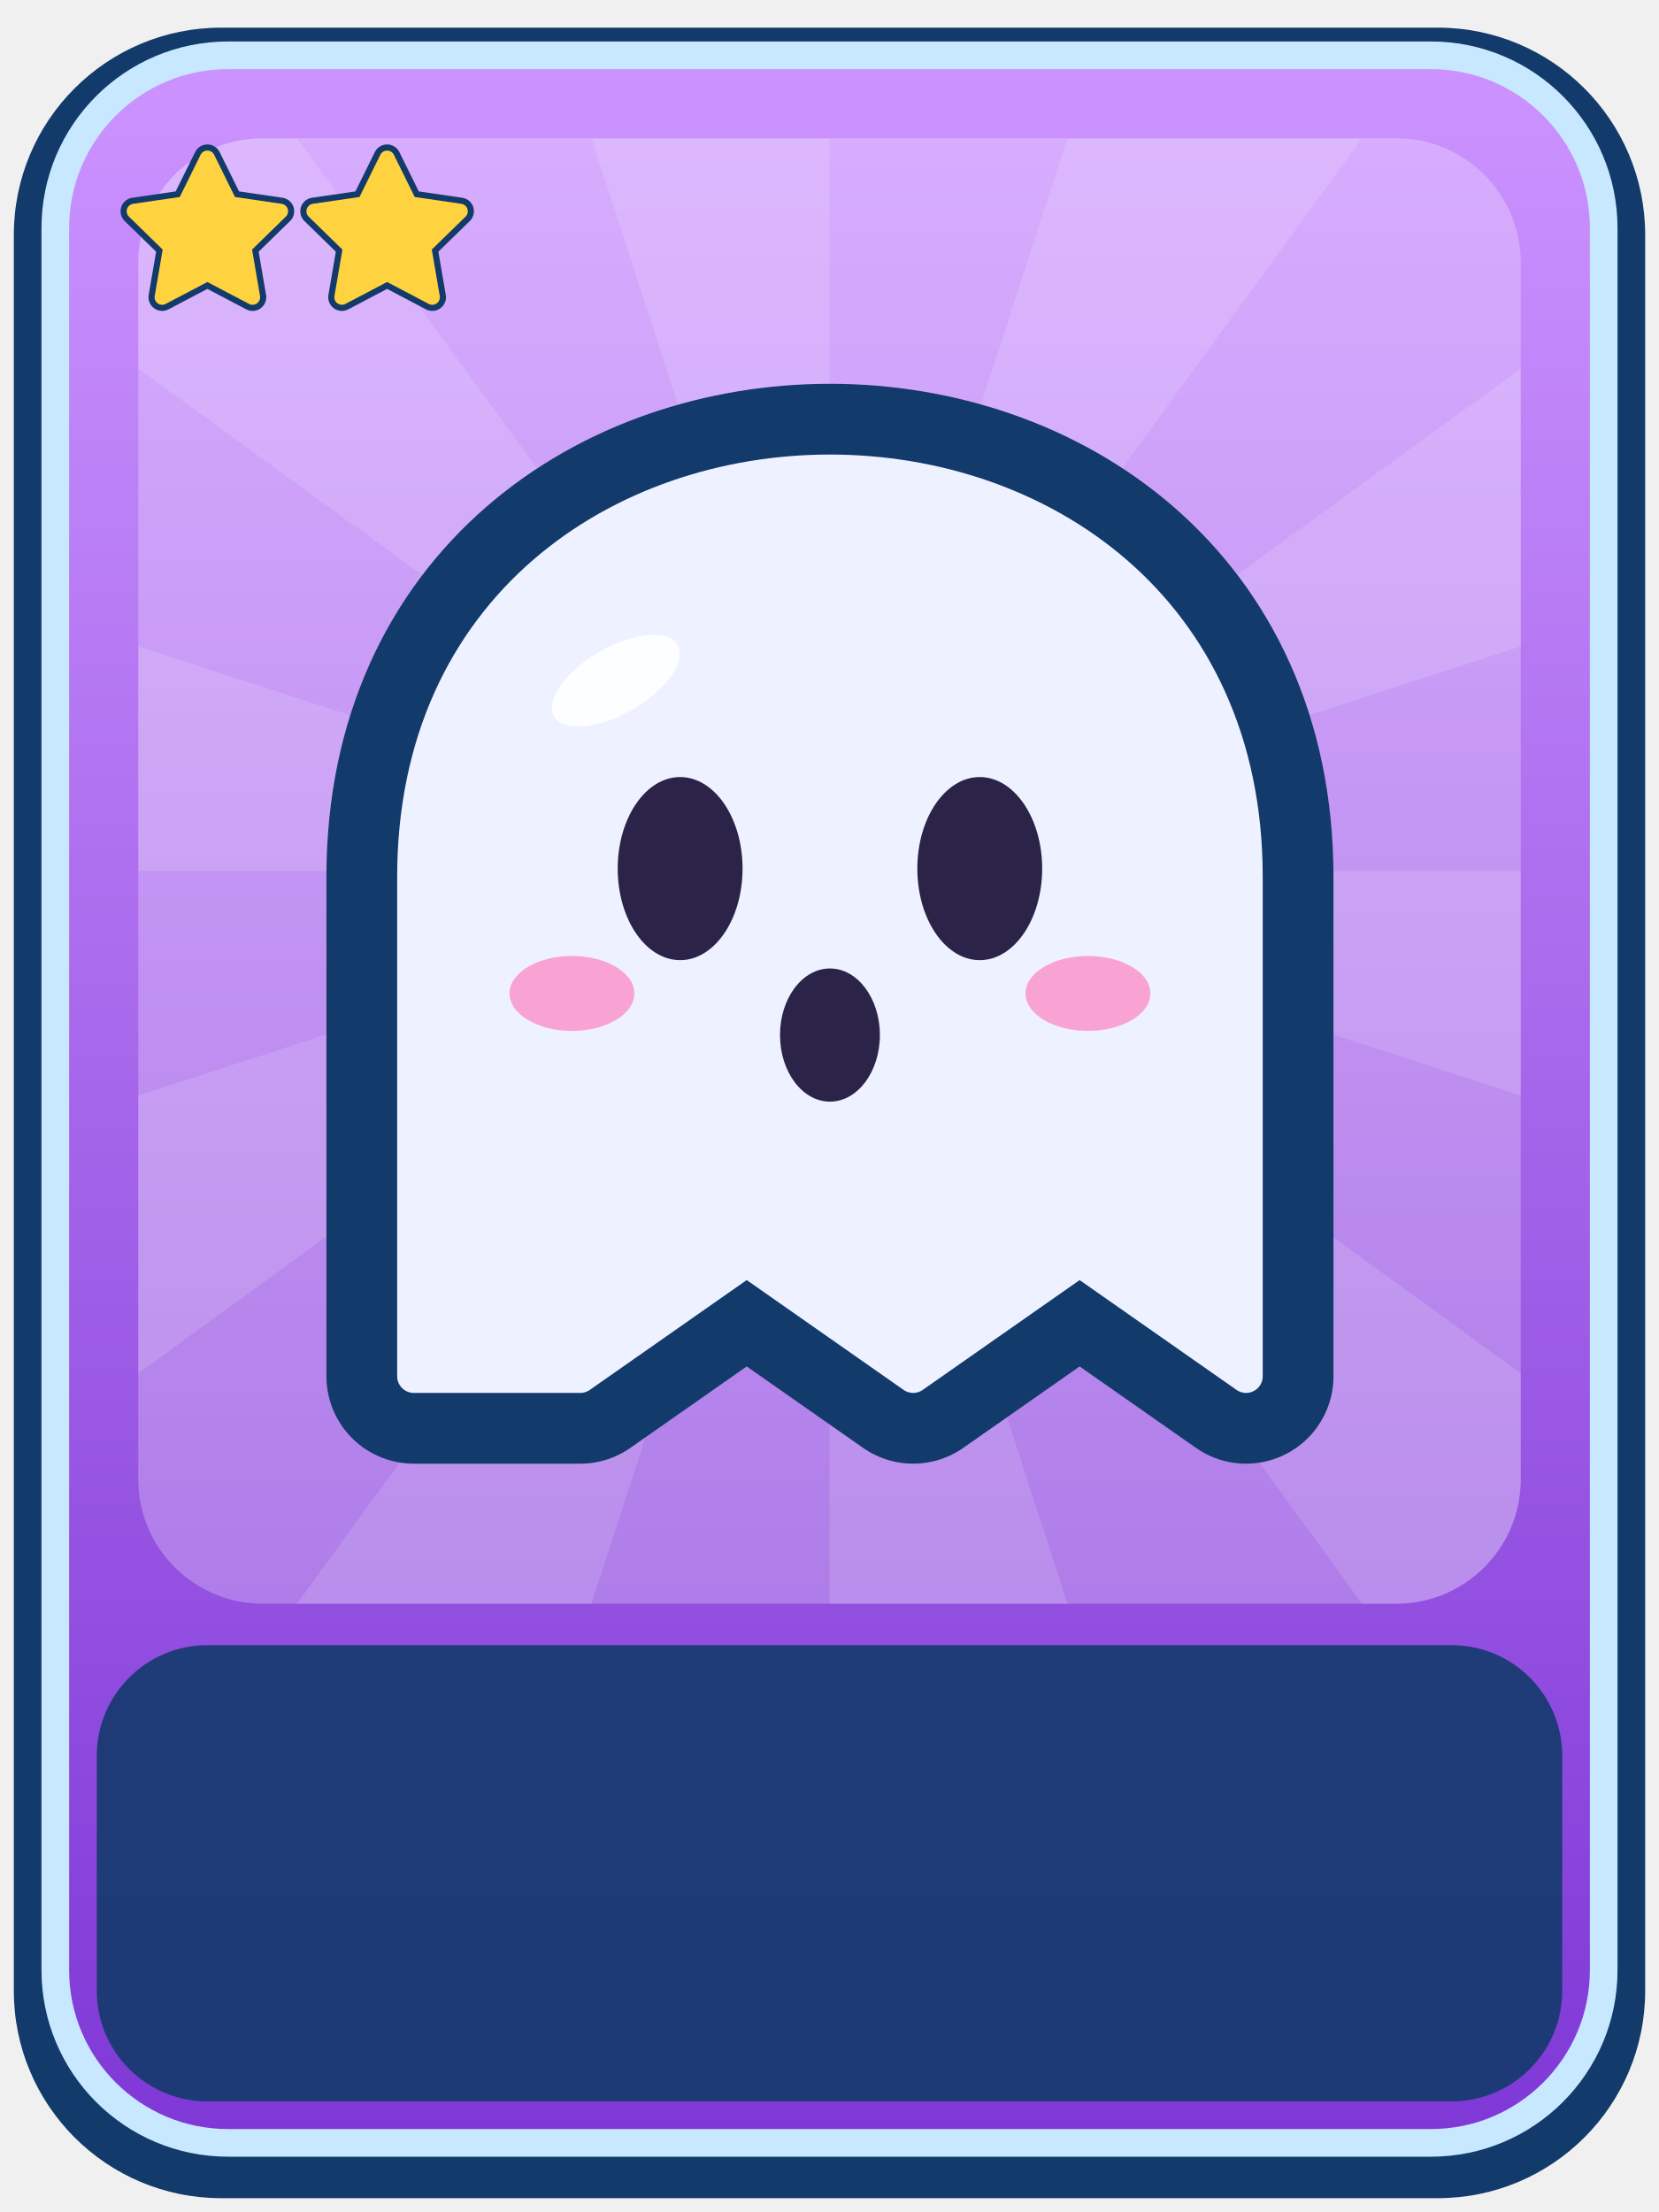
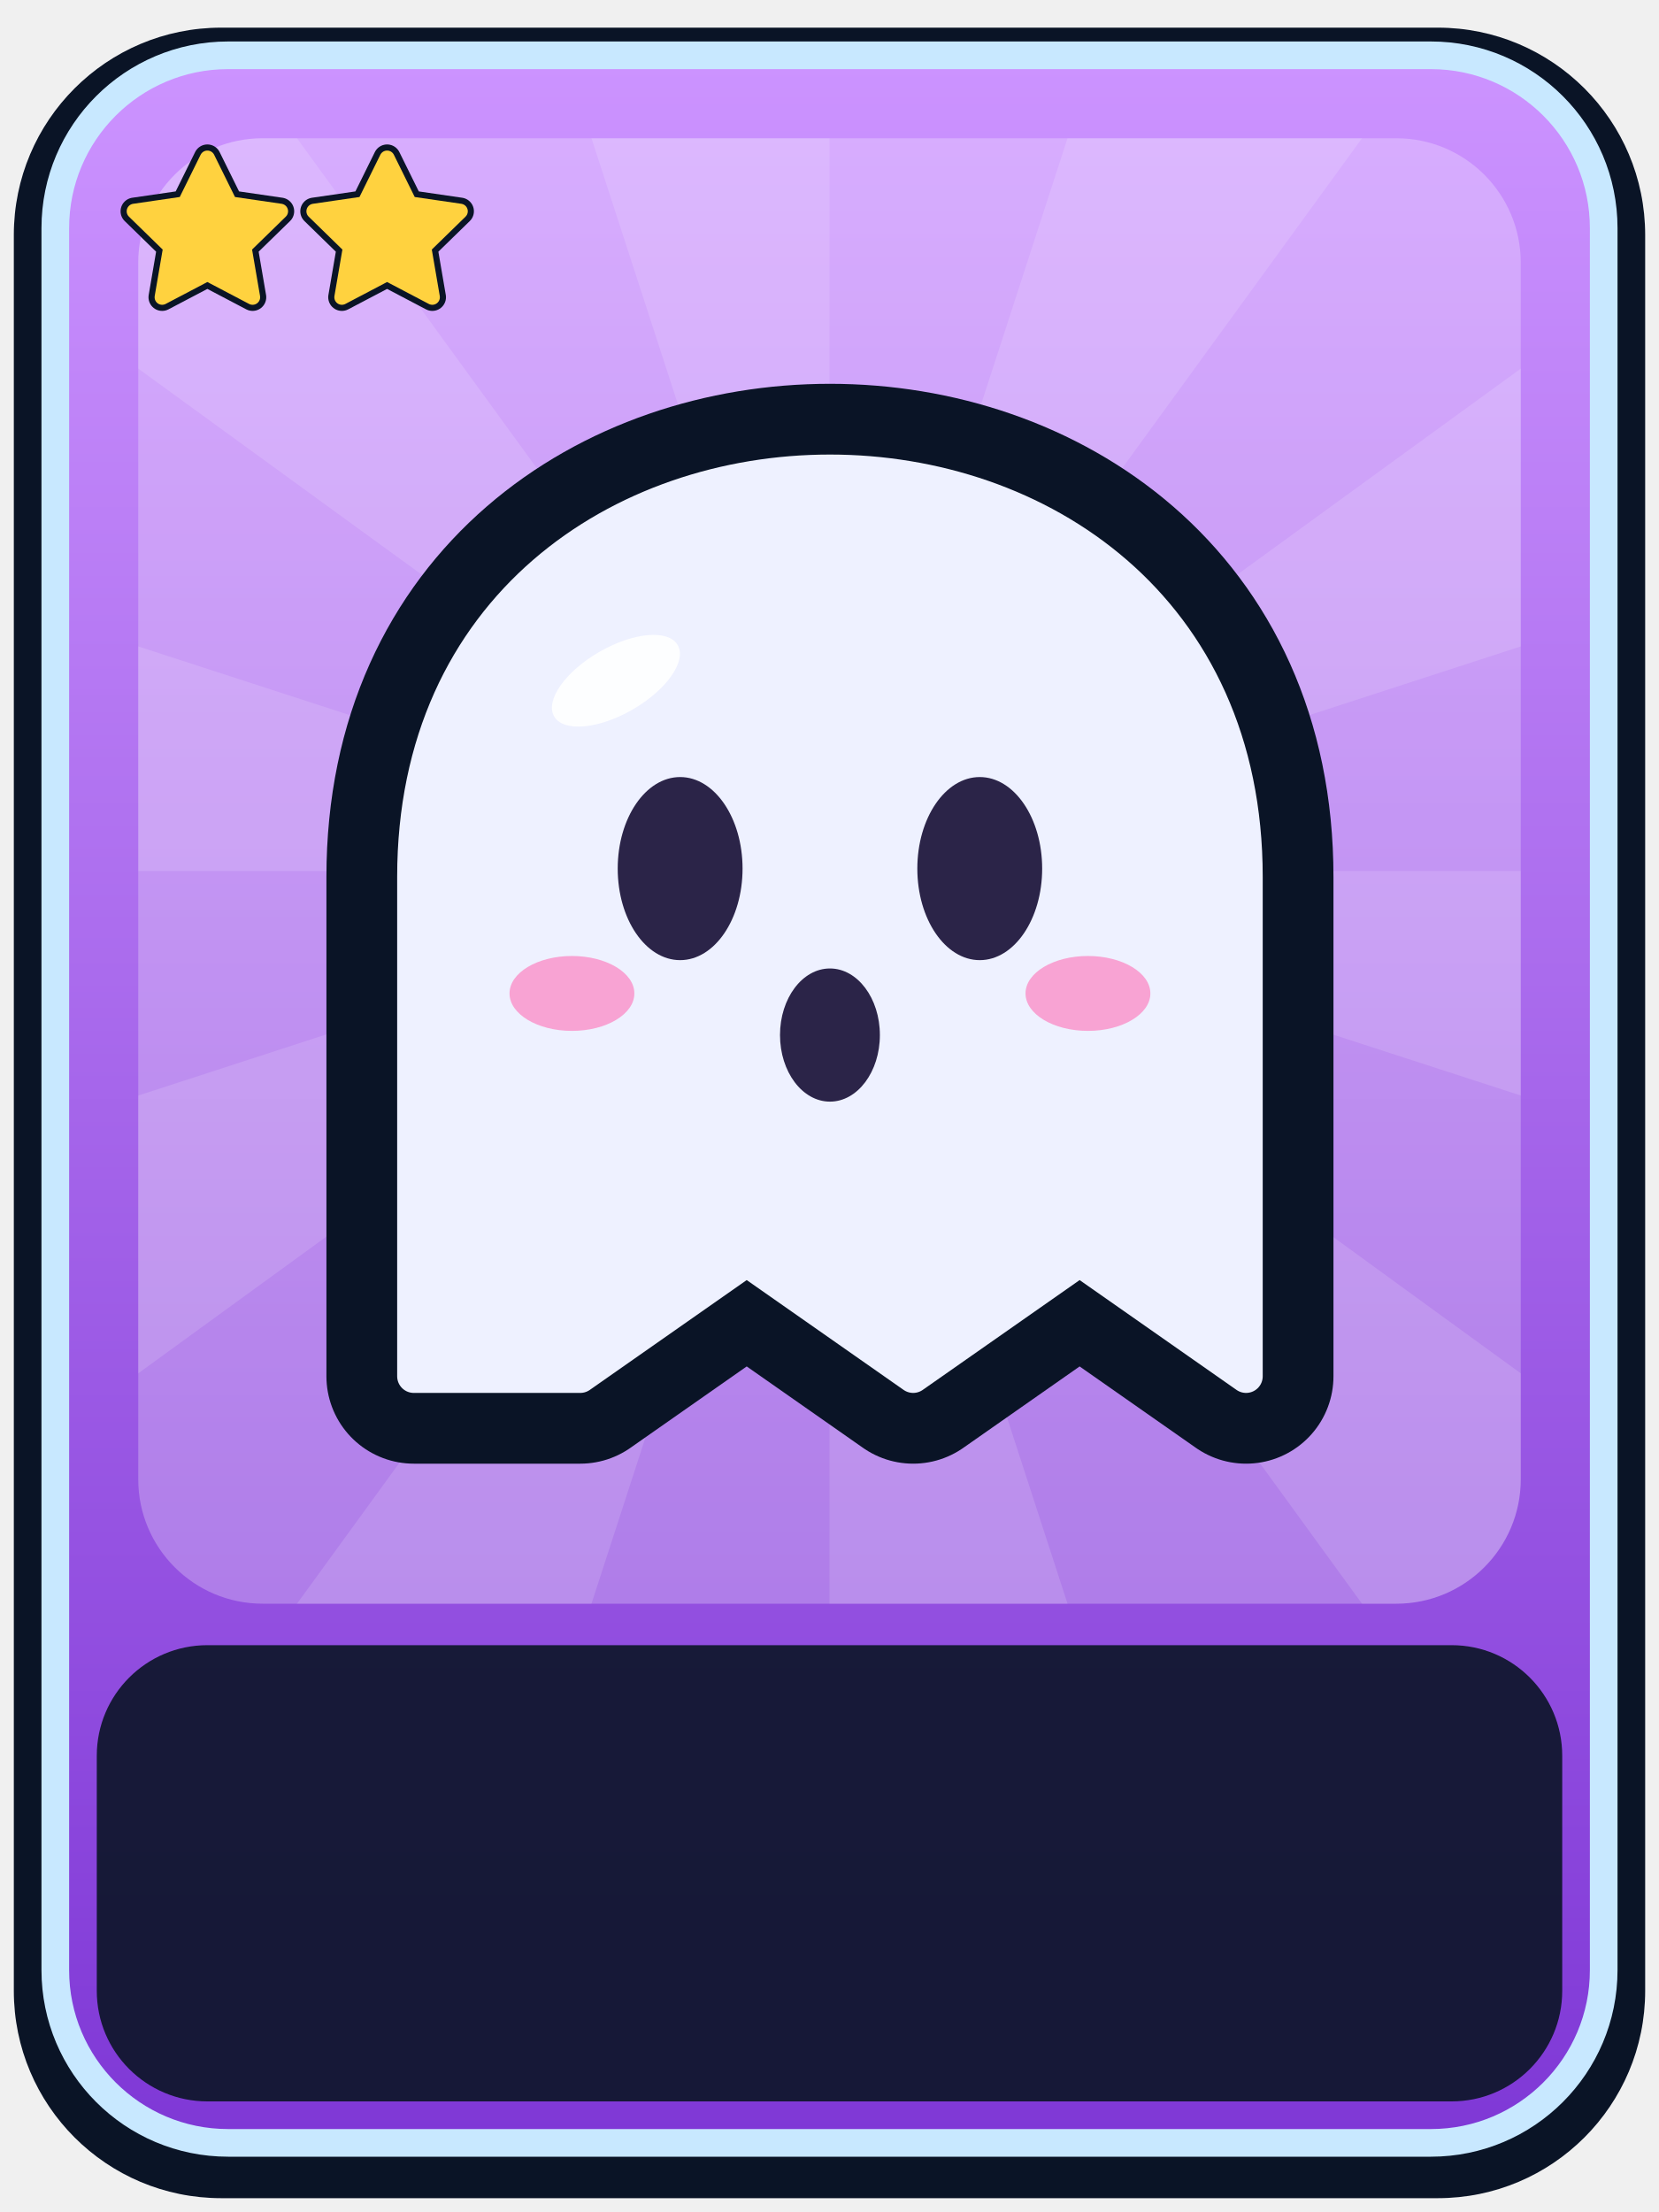
<svg xmlns="http://www.w3.org/2000/svg" width="240" height="320" viewBox="0 0 240 320">
  <defs>
    <linearGradient id="g" x1="0" y1="0" x2="0" y2="1">
      <stop offset="0" stop-color="#cc93ff" />
      <stop offset="1" stop-color="#7f38d6" />
    </linearGradient>
    <clipPath id="p">
      <rect x="20" y="20" width="200" height="212" rx="18" />
    </clipPath>
  </defs>
-   <rect x="2" y="4" width="236" height="314" rx="30" fill="#123a6b" />
+   <rect x="2" y="4" width="236" height="314" rx="30" fill="#0a1426" />
  <rect x="8" y="8" width="224" height="302" rx="25" fill="url(#g)" stroke="#c8e8ff" stroke-width="4" />
  <rect x="20" y="20" width="200" height="212" rx="18" fill="#ffffff" opacity="0.26" />
  <g clip-path="url(#p)">
    <polygon points="120,126 310.0,126.0 300.7,184.7" fill="#ffffff" opacity="0.13" />
    <polygon points="120,126 273.7,237.7 231.7,279.7" fill="#ffffff" opacity="0.13" />
    <polygon points="120,126 178.7,306.7 120.0,316.0" fill="#ffffff" opacity="0.13" />
    <polygon points="120,126 61.3,306.7 8.3,279.7" fill="#ffffff" opacity="0.13" />
    <polygon points="120,126 -33.7,237.7 -60.7,184.7" fill="#ffffff" opacity="0.13" />
    <polygon points="120,126 -70.0,126.0 -60.7,67.3" fill="#ffffff" opacity="0.13" />
    <polygon points="120,126 -33.7,14.3 8.3,-27.7" fill="#ffffff" opacity="0.13" />
    <polygon points="120,126 61.3,-54.7 120.0,-64.0" fill="#ffffff" opacity="0.13" />
    <polygon points="120,126 178.7,-54.7 231.7,-27.7" fill="#ffffff" opacity="0.13" />
    <polygon points="120,126 273.7,14.3 300.7,67.3" fill="#ffffff" opacity="0.13" />
  </g>
  <g transform="translate(32 40) scale(0.344)">
    <g transform="translate(256 270) scale(1.75)">
-       <path d="M-100 110 L-100 -10 C-100 -140 100 -140 100 -10 L100 110 L60 82 L20 110 L-20 82 L-60 110 Z" fill="#123a6b" stroke="#123a6b" stroke-width="42" stroke-linejoin="round" stroke-linecap="round" />
+       <path d="M-100 110 L-100 -10 C-100 -140 100 -140 100 -10 L100 110 L60 82 L20 110 L-20 82 L-60 110 Z" fill="#0a1426" stroke="#0a1426" stroke-width="42" stroke-linejoin="round" stroke-linecap="round" />
    </g>
    <g transform="translate(256 270) scale(1.75)">
      <path d="M-100 110 L-100 -10 C-100 -140 100 -140 100 -10 L100 110 L60 82 L20 110 L-20 82 L-60 110 Z" fill="#eef1ff" stroke="#eef1ff" stroke-width="8" stroke-linejoin="round" stroke-linecap="round" />
    </g>
    <g transform="translate(256 270) scale(1.75)">
      <ellipse cx="-36" cy="-12" rx="15" ry="22" fill="#2b2448" />
    </g>
    <g transform="translate(256 270) scale(1.75)">
      <ellipse cx="36" cy="-12" rx="15" ry="22" fill="#2b2448" />
    </g>
    <g transform="translate(256 270) scale(1.75)">
      <ellipse cx="0" cy="28" rx="12" ry="16" fill="#2b2448" />
    </g>
    <g transform="translate(256 270) scale(1.75)">
      <ellipse cx="-62" cy="18" rx="15" ry="9" fill="#ff6fb5" opacity="0.6" />
    </g>
    <g transform="translate(256 270) scale(1.75)">
      <ellipse cx="62" cy="18" rx="15" ry="9" fill="#ff6fb5" opacity="0.6" />
    </g>
    <ellipse cx="166" cy="170" rx="30" ry="14" transform="rotate(-30 166 170)" fill="#ffffff" opacity="0.9" />
  </g>
-   <rect x="14" y="238" width="212" height="66" rx="16" fill="#123a6b" opacity="0.9" />
+   <rect x="14" y="238" width="212" height="66" rx="16" fill="#0a1426" opacity="0.9" />
  <g transform="translate(30 34) scale(0.052)">
-     <polygon points="0.0,-214.0 62.9,-86.6 203.5,-66.1 101.8,33.1 125.8,173.1 0.0,107.0 -125.8,173.1 -101.8,33.1 -203.5,-66.1 -62.9,-86.6" fill="#123a6b" stroke="#123a6b" stroke-width="76" stroke-linejoin="round" stroke-linecap="round" />
+     <polygon points="0.0,-214.0 62.9,-86.6 203.5,-66.1 101.8,33.1 125.8,173.1 0.0,107.0 -125.8,173.1 -101.8,33.1 -203.5,-66.1 -62.9,-86.6" fill="#0a1426" stroke="#0a1426" stroke-width="76" stroke-linejoin="round" stroke-linecap="round" />
    <polygon points="0.0,-214.0 62.9,-86.6 203.5,-66.1 101.8,33.1 125.8,173.1 0.0,107.0 -125.8,173.1 -101.8,33.1 -203.5,-66.1 -62.9,-86.6" fill="#ffd23f" stroke="#ffd23f" stroke-width="42" stroke-linejoin="round" stroke-linecap="round" />
  </g>
  <g transform="translate(56 34) scale(0.052)">
-     <polygon points="0.0,-214.0 62.9,-86.6 203.5,-66.1 101.8,33.1 125.8,173.1 0.0,107.0 -125.8,173.1 -101.8,33.1 -203.5,-66.1 -62.9,-86.6" fill="#123a6b" stroke="#123a6b" stroke-width="76" stroke-linejoin="round" stroke-linecap="round" />
+     <polygon points="0.0,-214.0 62.9,-86.6 203.5,-66.1 101.8,33.1 125.8,173.1 0.0,107.0 -125.8,173.1 -101.8,33.1 -203.5,-66.1 -62.9,-86.6" fill="#0a1426" stroke="#0a1426" stroke-width="76" stroke-linejoin="round" stroke-linecap="round" />
    <polygon points="0.0,-214.0 62.9,-86.6 203.5,-66.1 101.8,33.1 125.8,173.1 0.0,107.0 -125.8,173.1 -101.8,33.1 -203.5,-66.1 -62.9,-86.6" fill="#ffd23f" stroke="#ffd23f" stroke-width="42" stroke-linejoin="round" stroke-linecap="round" />
  </g>
</svg>
